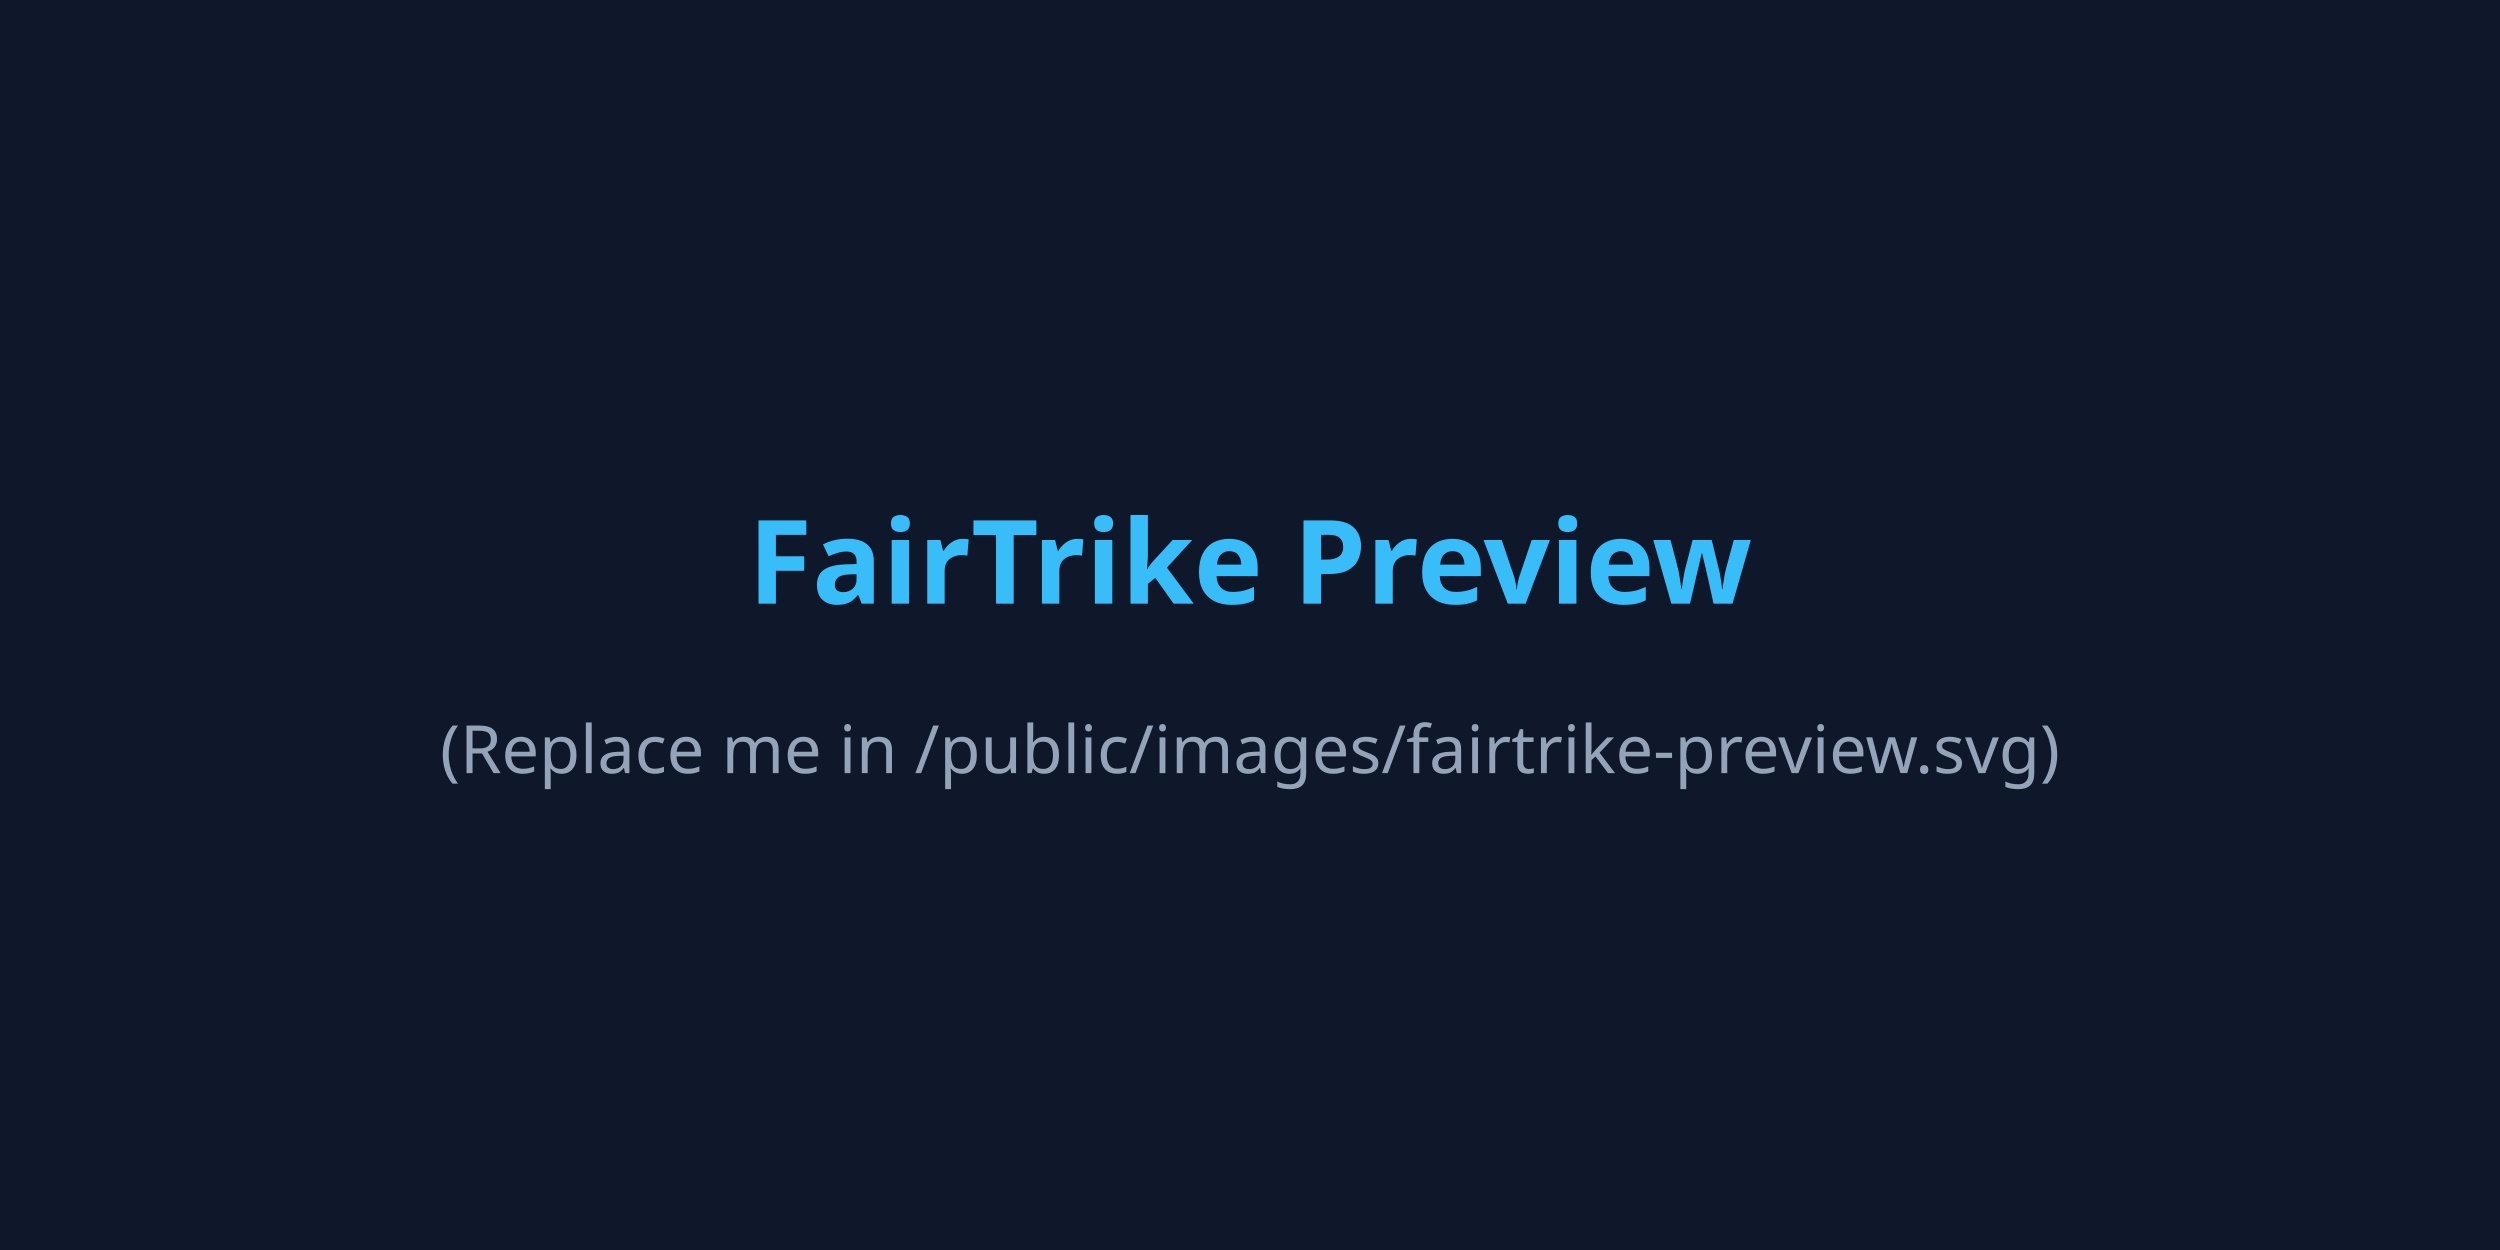
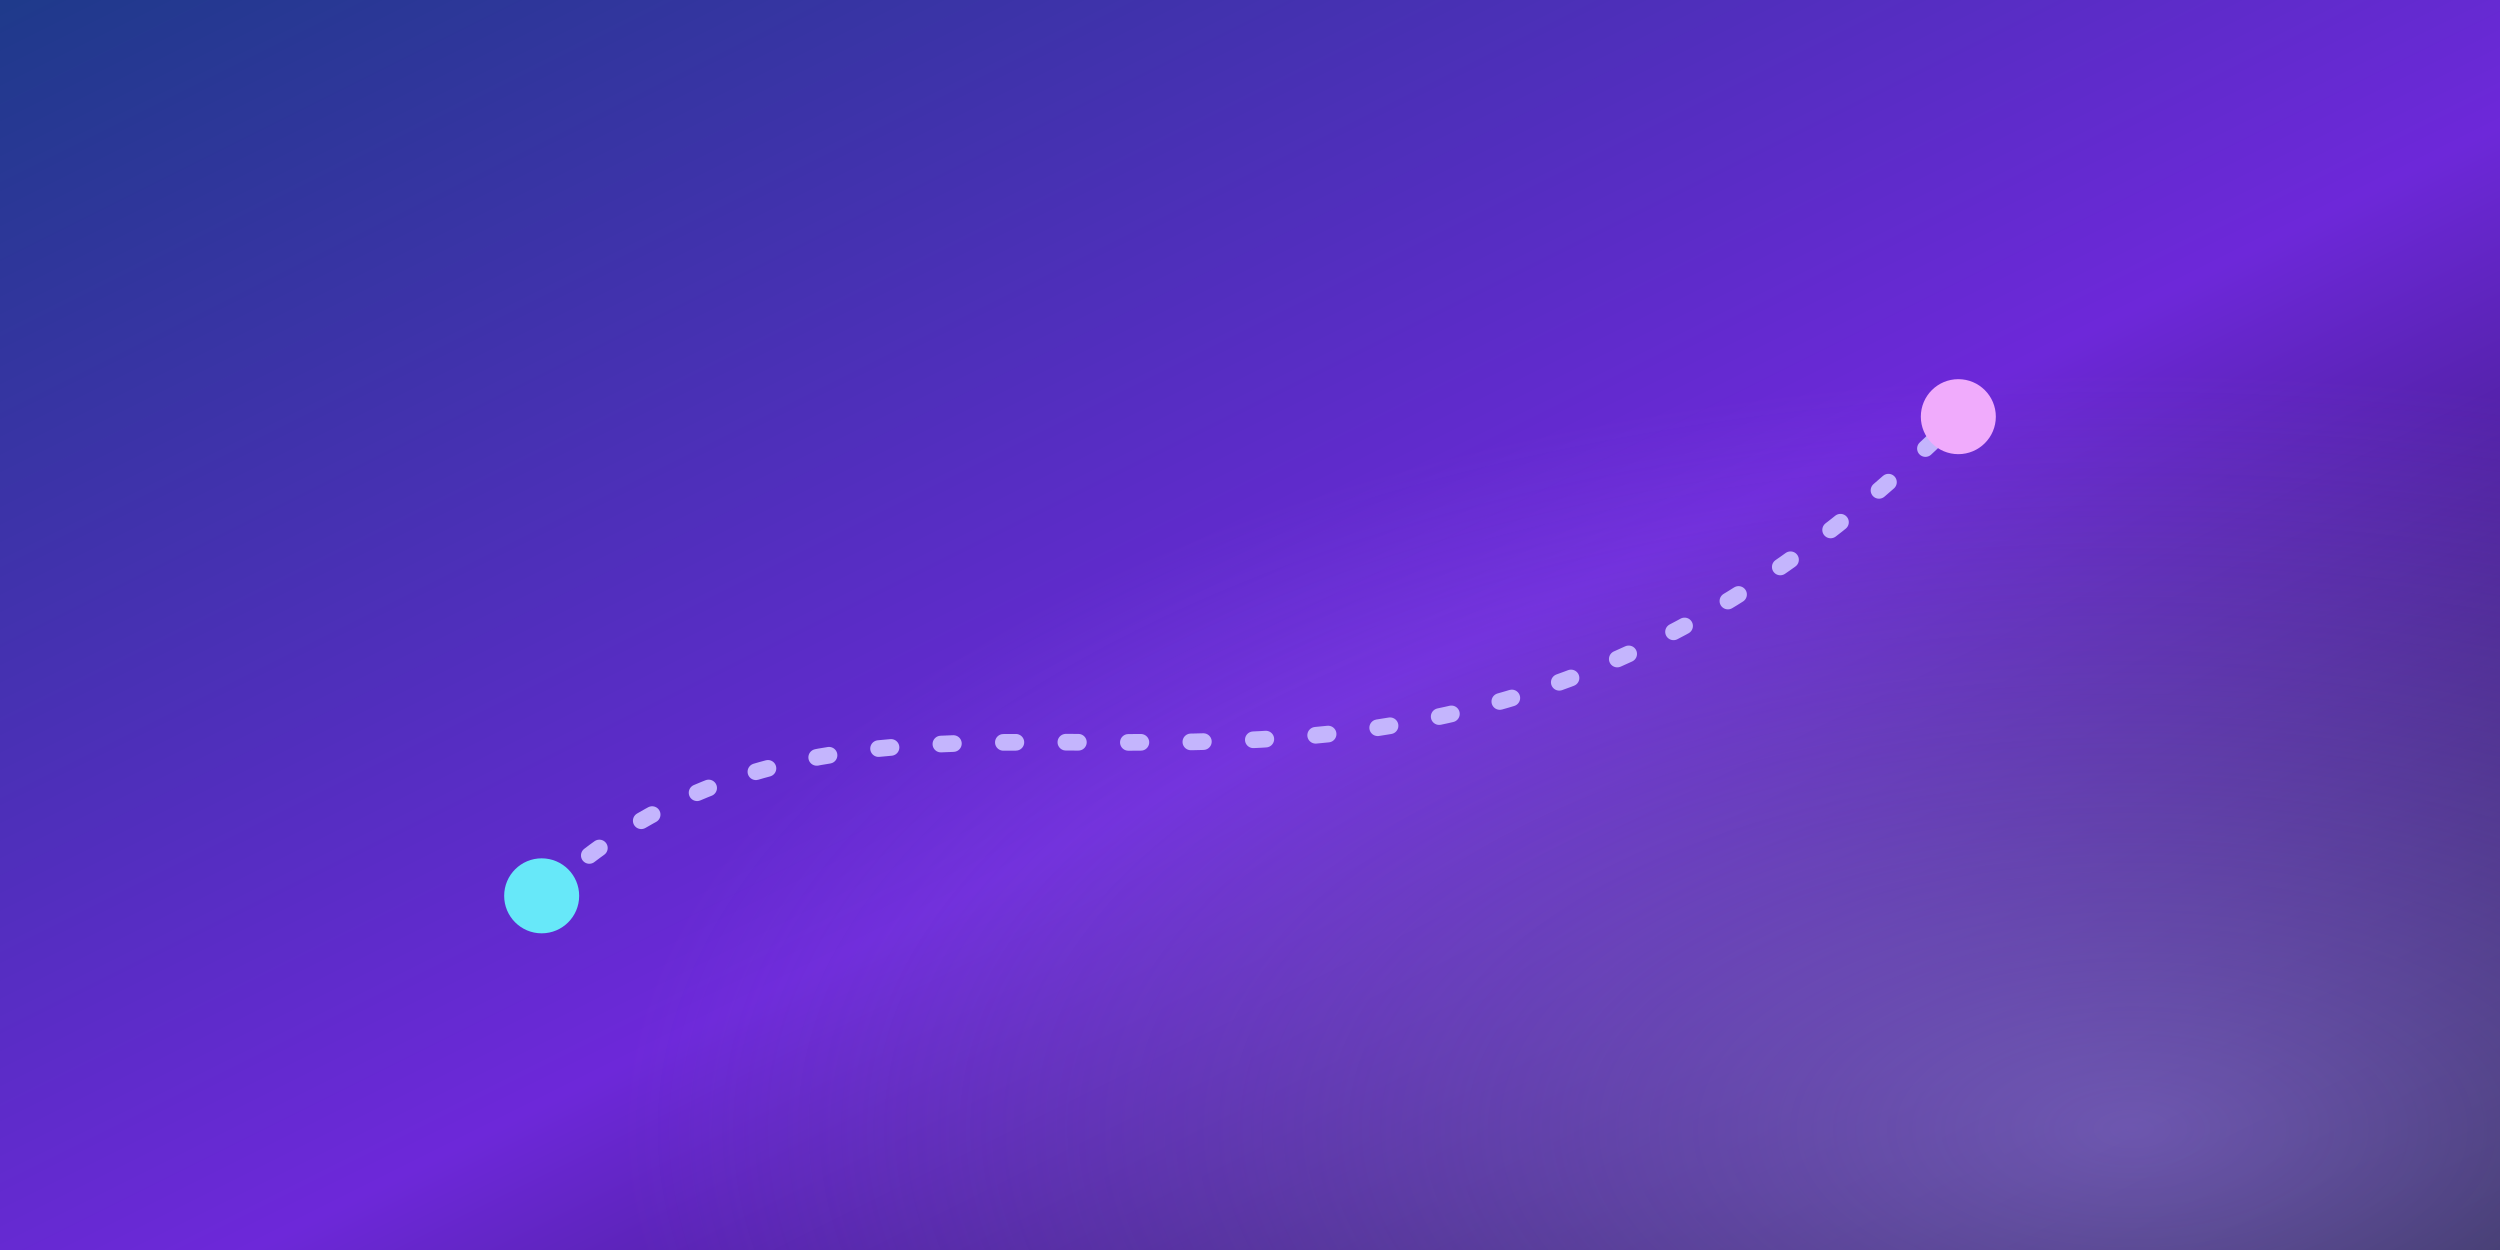
- <svg xmlns="http://www.w3.org/2000/svg" width="600" height="300">
-   <rect width="100%" height="100%" fill="#0f172a" />
-   <text x="50%" y="45%" font-family="sans-serif" font-weight="bold" font-size="28" fill="#38bdf8" text-anchor="middle" dominant-baseline="middle">FairTrike Preview</text>
-   <text x="50%" y="60%" font-family="sans-serif" font-size="16" fill="#94a3b8" text-anchor="middle" dominant-baseline="middle">(Replace me in /public/images/fairtrike-preview.svg)</text>
+ <svg xmlns="http://www.w3.org/2000/svg" width="600" height="300" viewBox="0 0 600 300">
+   <defs>
+     <linearGradient id="bg" x1="0" y1="0" x2="1" y2="1">
+       <stop offset="0" stop-color="#1e3a8a" />
+       <stop offset="0.55" stop-color="#6d28d9" />
+       <stop offset="1" stop-color="#0b1020" />
+     </linearGradient>
+     <radialGradient id="glow" cx="0.85" cy="0.9" r="0.6">
+       <stop offset="0" stop-color="#a78bfa" stop-opacity="0.55" />
+       <stop offset="1" stop-color="#a78bfa" stop-opacity="0" />
+     </radialGradient>
+   </defs>
+   <rect width="600" height="300" fill="url(#bg)" />
+   <rect width="600" height="300" fill="url(#glow)" />
+   <path d="M130 215 C 220 130, 330 240, 470 100" fill="none" stroke="#c4b5fd" stroke-width="4" stroke-dasharray="3 12" stroke-linecap="round" />
+   <circle cx="130" cy="215" r="9" fill="#67e8f9" />
+   <circle cx="470" cy="100" r="9" fill="#f0abfc" />
</svg>
